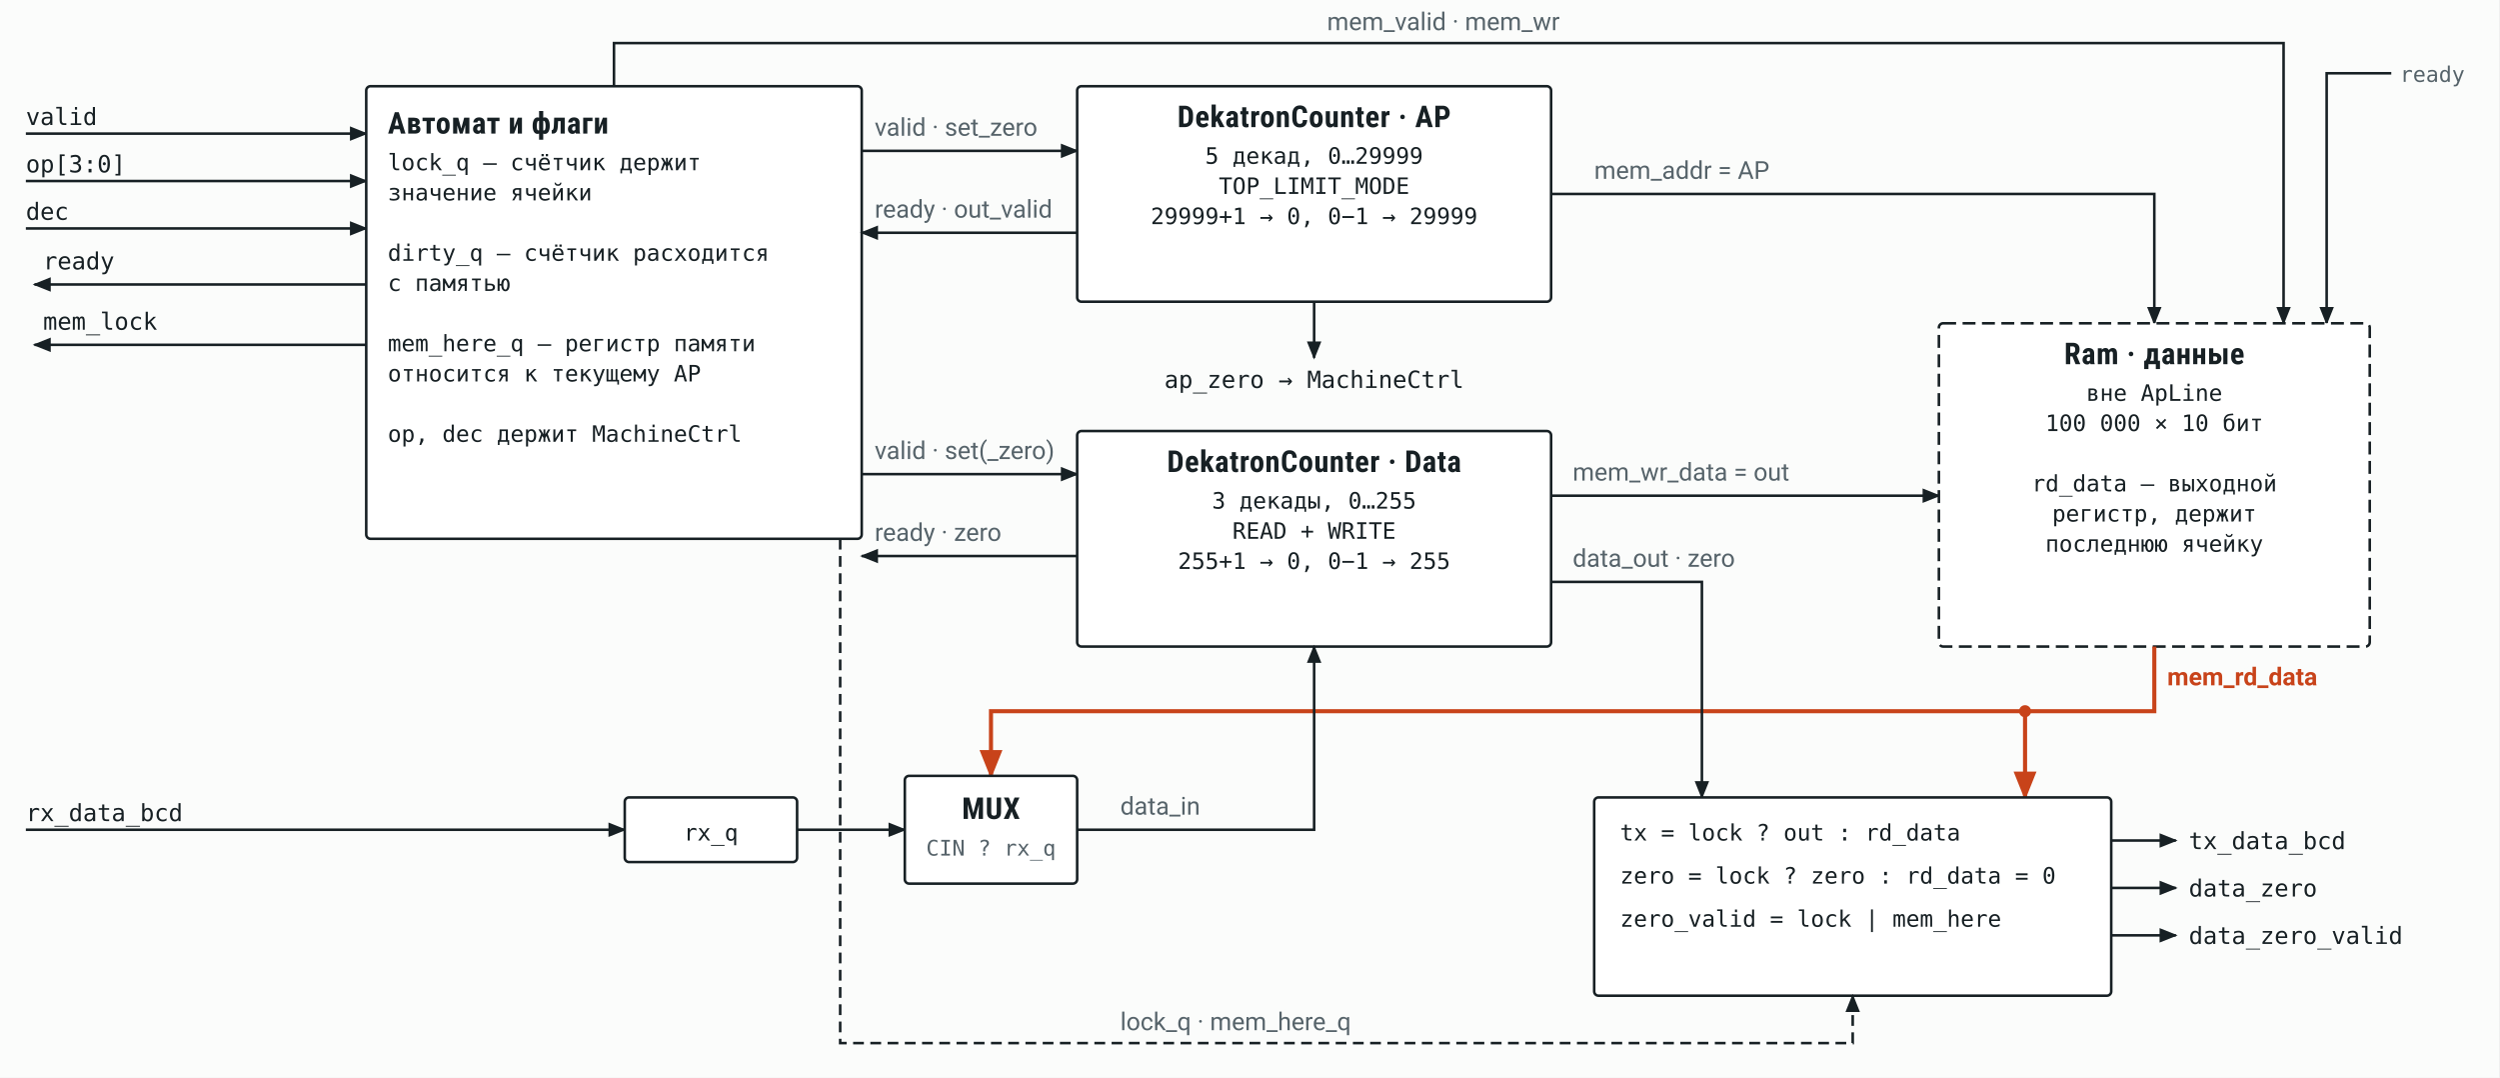
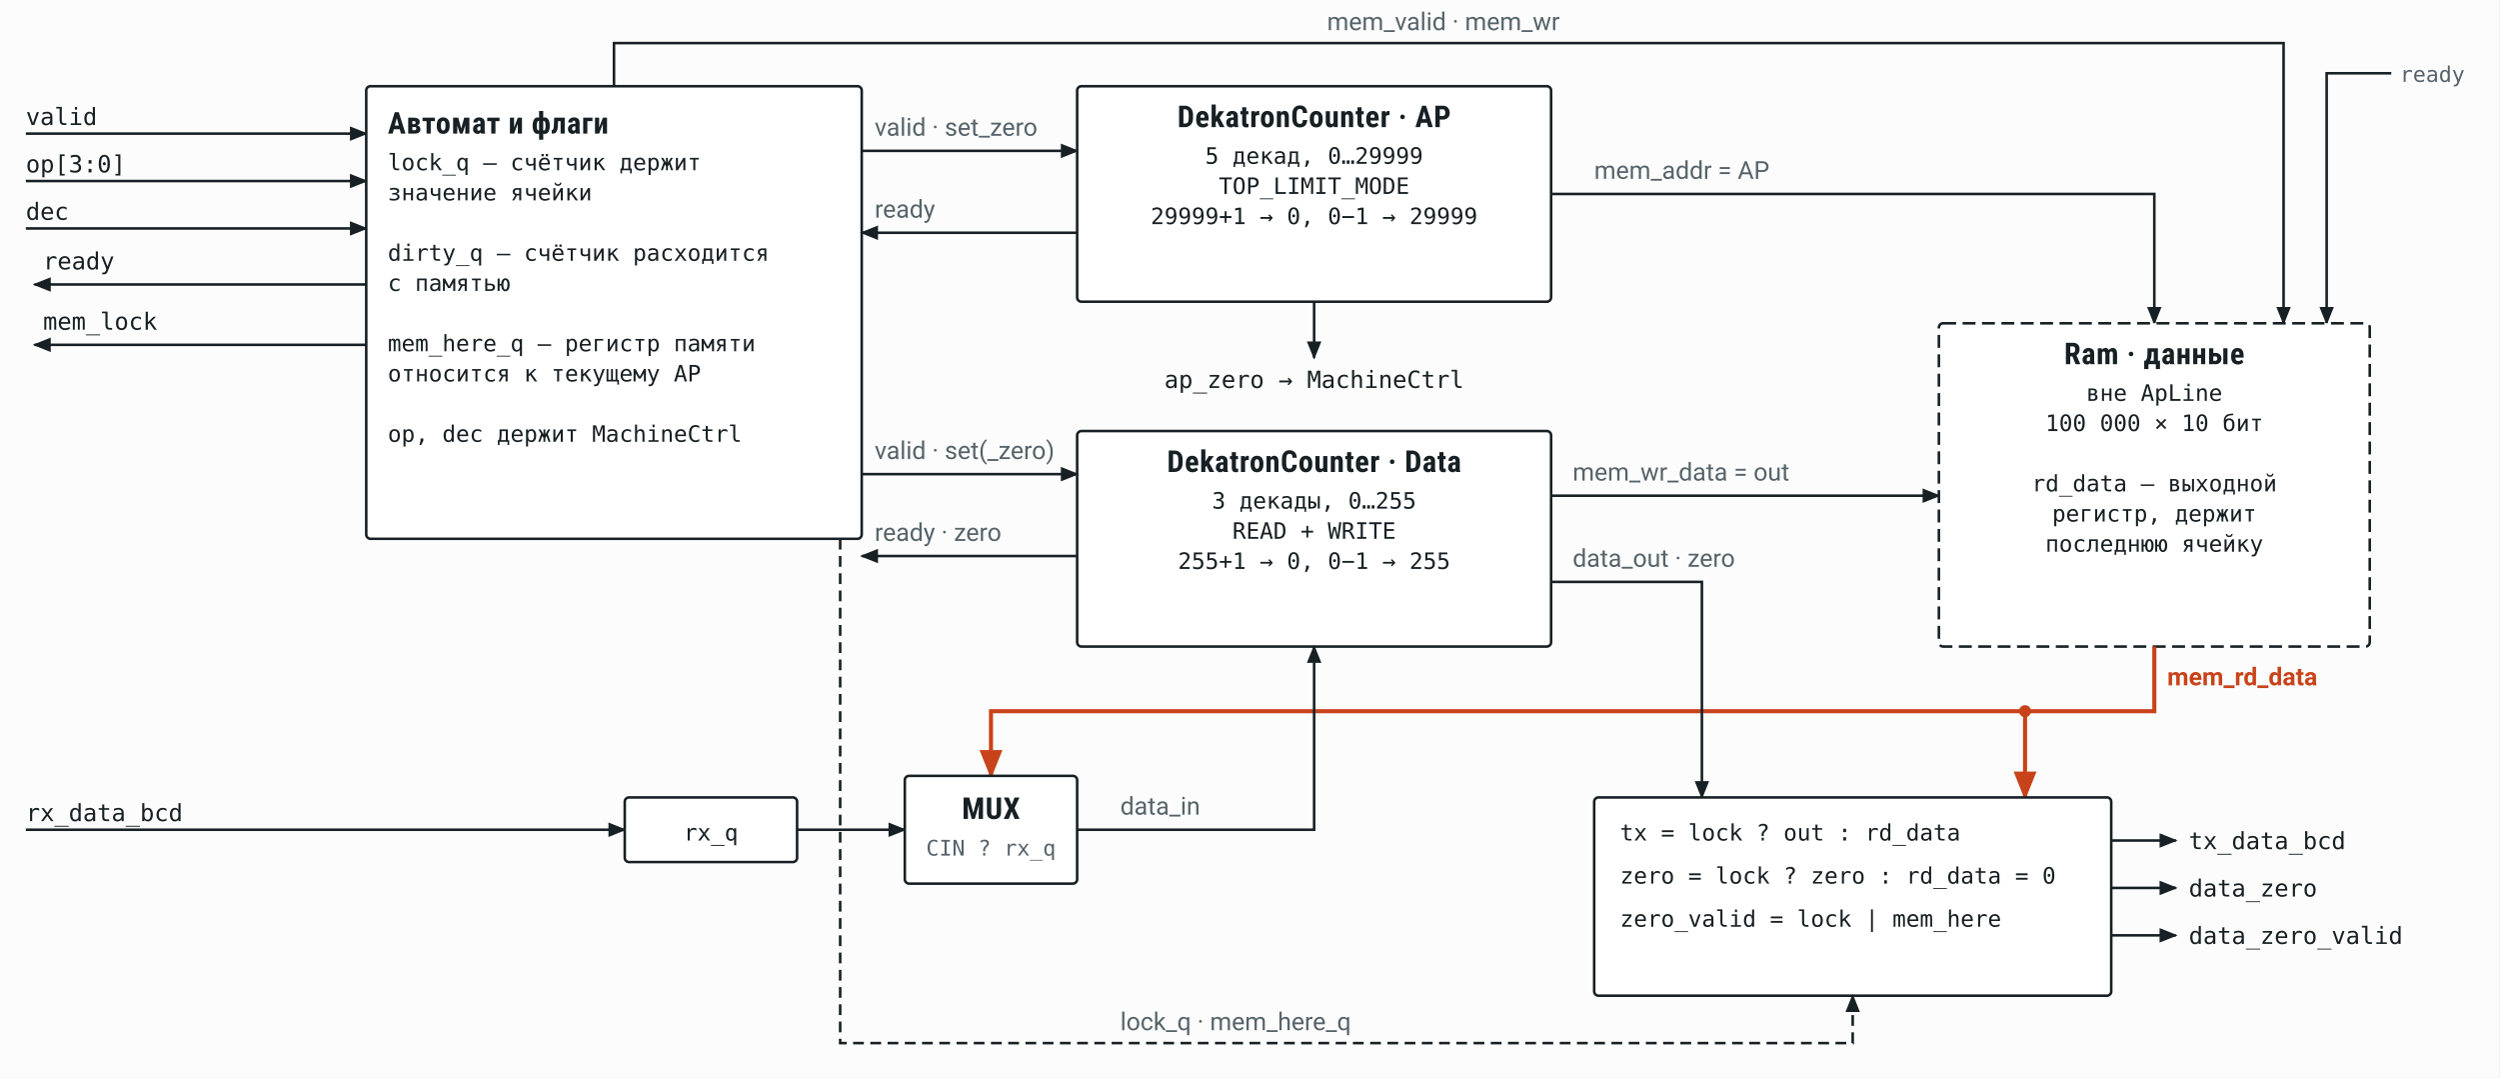
<svg xmlns="http://www.w3.org/2000/svg" viewBox="0 0 1160 500" width="1160" height="500" class="dg" role="img" aria-label="Линия данных: счётчик адреса и счётчик данных на декатронах, порт памяти данных с выходным регистром. Значение ячейки берётся из счётчика, если он захвачен, иначе прямо из выходного регистра памяти.">
  <style>
.dg { color: #172024; display: block; height: auto; color: #172024; }
.dg text { fill: currentColor; font-family: "PT Sans", "Segoe UI", Roboto, Helvetica, Arial, sans-serif; font-size: 11px; }
.dg .tt { font-family: "PT Sans Narrow", "Arial Narrow", "Roboto Condensed", Arial, sans-serif; font-weight: 700; font-size: 14px; letter-spacing: 0.02em; }
.dg .tm { font-family: "JetBrains Mono", "DejaVu Sans Mono", Consolas, "Liberation Mono", monospace; font-size: 10.5px; }
.dg .tl { fill: #56636a; font-size: 11.5px; }
.dg .tp { font-family: "JetBrains Mono", "DejaVu Sans Mono", Consolas, "Liberation Mono", monospace; font-size: 11px; }
.dg .tpi { font-family: "JetBrains Mono", "DejaVu Sans Mono", Consolas, "Liberation Mono", monospace; font-size: 10px; fill: #56636a; }
.dg .tn { fill: #56636a; font-size: 10.5px; }
.dg .tg { font-family: "JetBrains Mono", "DejaVu Sans Mono", Consolas, "Liberation Mono", monospace; font-size: 13px; font-weight: 700; }
.dg .ts { font-family: "JetBrains Mono", "DejaVu Sans Mono", Consolas, "Liberation Mono", monospace; font-size: 11.5px; font-weight: 600; }
.dg .tf { font-family: "PT Sans Narrow", "Arial Narrow", "Roboto Condensed", Arial, sans-serif; font-size: 13px; letter-spacing: 0.03em; fill: #56636a; }
.dg .tk { font-family: "PT Sans Narrow", "Arial Narrow", "Roboto Condensed", Arial, sans-serif; font-weight: 700; font-size: 14px; }
.dg .ti { font-family: "JetBrains Mono", "DejaVu Sans Mono", Consolas, "Liberation Mono", monospace; font-size: 8.5px; fill: #56636a; }
.dg .tnum { font-family: "JetBrains Mono", "DejaVu Sans Mono", Consolas, "Liberation Mono", monospace; font-size: 11px; font-weight: 700; fill: #c8431a; }
.dg .tacc { fill: #c8431a; font-weight: 700; font-size: 11.5px; }
.dg .blk { fill: #ffffff; stroke: currentColor; stroke-width: 1.2; }
.dg .blk-opt { fill: #ffffff; stroke: currentColor; stroke-width: 1.2; stroke-dasharray: 6 3; }
.dg .blk-acc { fill: rgba(200, 67, 26, 0.13); stroke: #c8431a; stroke-width: 1.6; }
.dg .frame { fill: none; stroke: #56636a; stroke-width: 1; stroke-dasharray: 2 4; }
.dg .w { fill: none; stroke: currentColor; stroke-width: 1.2; }
.dg .wd { fill: none; stroke: currentColor; stroke-width: 1.2; stroke-dasharray: 5 3; }
.dg .wacc { fill: none; stroke: #c8431a; stroke-width: 1.9; }
.dg .wbus { fill: none; stroke: currentColor; stroke-width: 3.2; }
.dg .wthin { fill: none; stroke: #56636a; stroke-width: 1; }
.dg .wv { fill: none; stroke: currentColor; stroke-width: 1.6; }
.dg .wvacc { fill: none; stroke: #c8431a; stroke-width: 2.1; }
.dg .grid { stroke: #c6cfcd; stroke-width: 1; }
.dg .ah { fill: currentColor; }
.dg .ahg { fill: #c8431a; }
.dg .ahw { fill: #a4126e; }
.dg .wwarn { fill: none; stroke: #a4126e; stroke-width: 1.8; stroke-dasharray: 6 3; }
.dg .twarn { fill: #a4126e; font-weight: 700; font-size: 11.5px; }
.dg .tl, .dg .tn, .dg .tacc, .dg .twarn { paint-order: stroke; stroke: #fbfcfb; stroke-width: 4px; stroke-linejoin: round; }
.dg .dot { fill: currentColor; }
.dg .dot-acc { fill: #c8431a; }
.dg .inv { fill: #ffffff; stroke: currentColor; stroke-width: 1.2; }
.dg .st { fill: #ffffff; stroke: currentColor; stroke-width: 1.3; }
.dg .st-acc { fill: rgba(200, 67, 26, 0.13); stroke: #c8431a; stroke-width: 1.9; }
.dg .st-dim { fill: #e3e9e8; stroke: #56636a; stroke-width: 1.1; stroke-dasharray: 4 3; }
.dg .anode { fill: #e3e9e8; stroke: #56636a; stroke-width: 1; }
.dg .kmain { fill: #ffffff; stroke: currentColor; stroke-width: 1.4; }
.dg .kga { fill: #ffffff; stroke: currentColor; stroke-width: 1.2; }
.dg .kgb { fill: #56636a; }
.dg .lit { fill: #c8431a; stroke: #c8431a; }
.dg .halo { fill: rgba(200, 67, 26, 0.13); }
.dg .tgt { fill: none; stroke: #c8431a; stroke-width: 1.3; stroke-dasharray: 3 3; }
.dg .seg { fill: #ffffff; stroke: currentColor; stroke-width: 1.1; }
.dg .seg-acc { fill: rgba(200, 67, 26, 0.13); stroke: #c8431a; stroke-width: 1.4; }
.dg .seg-off { fill: #e3e9e8; stroke: #56636a; stroke-width: 1; }
</style>
  <rect x="0" y="0" width="1160" height="500" fill="#fbfcfb" />
  <defs>
    <marker id="apl-a" viewBox="0 0 10 10" refX="9" refY="5" markerWidth="7" markerHeight="7" orient="auto-start-reverse">
      <path d="M0,1 L10,5 L0,9 z" fill="#172024" stroke="none" stroke-width="0" class="ah" />
    </marker>
    <marker id="apl-ag" viewBox="0 0 10 10" refX="9" refY="5" markerWidth="7" markerHeight="7" orient="auto-start-reverse">
      <path d="M0,1 L10,5 L0,9 z" fill="#c8431a" stroke="none" stroke-width="0" class="ahg" />
    </marker>
    <marker id="apl-aw" viewBox="0 0 10 10" refX="9" refY="5" markerWidth="7" markerHeight="7" orient="auto-start-reverse">
      <path d="M0,1 L10,5 L0,9 z" fill="#a4126e" stroke="none" stroke-width="0" class="ahw" />
    </marker>
  </defs>
  <g transform="translate(0,0)">
    <text x="12" y="58" fill="#172024" font-size="11" font-family="sans-serif" class="tp" text-anchor="start">valid</text>
    <polyline points="12,62 170,62" fill="none" stroke="#172024" stroke-width="1.2" class="w" marker-end="url(#apl-a)" />
    <text x="12" y="80" fill="#172024" font-size="11" font-family="sans-serif" class="tp" text-anchor="start">op[3:0]</text>
    <polyline points="12,84 170,84" fill="none" stroke="#172024" stroke-width="1.2" class="w" marker-end="url(#apl-a)" />
    <text x="12" y="102" fill="#172024" font-size="11" font-family="sans-serif" class="tp" text-anchor="start">dec</text>
    <polyline points="12,106 170,106" fill="none" stroke="#172024" stroke-width="1.2" class="w" marker-end="url(#apl-a)" />
    <polyline points="170,132 16,132" fill="none" stroke="#172024" stroke-width="1.2" class="w" marker-end="url(#apl-a)" />
    <text x="20" y="125" fill="#172024" font-size="11" font-family="sans-serif" class="tp" text-anchor="start">ready</text>
    <polyline points="170,160 16,160" fill="none" stroke="#172024" stroke-width="1.2" class="w" marker-end="url(#apl-a)" />
    <text x="20" y="153" fill="#172024" font-size="11" font-family="sans-serif" class="tp" text-anchor="start">mem_lock</text>
    <rect x="170" y="40" width="230" height="210" rx="2" fill="#ffffff" stroke="#172024" stroke-width="1.2" class="blk" />
    <text x="180" y="62" fill="#172024" font-size="14" font-family="sans-serif" class="tt" text-anchor="start">Автомат и флаги</text>
    <text x="180" y="79" fill="#172024" font-size="11" font-family="sans-serif" class="tm" text-anchor="start">lock_q — счётчик держит</text>
    <text x="180" y="93" fill="#172024" font-size="11" font-family="sans-serif" class="tm" text-anchor="start">значение ячейки</text>
    <text x="180" y="107" fill="#172024" font-size="11" font-family="sans-serif" class="tm" text-anchor="start" />
    <text x="180" y="121" fill="#172024" font-size="11" font-family="sans-serif" class="tm" text-anchor="start">dirty_q — счётчик расходится</text>
    <text x="180" y="135" fill="#172024" font-size="11" font-family="sans-serif" class="tm" text-anchor="start">с памятью</text>
    <text x="180" y="149" fill="#172024" font-size="11" font-family="sans-serif" class="tm" text-anchor="start" />
    <text x="180" y="163" fill="#172024" font-size="11" font-family="sans-serif" class="tm" text-anchor="start">mem_here_q — регистр памяти</text>
    <text x="180" y="177" fill="#172024" font-size="11" font-family="sans-serif" class="tm" text-anchor="start">относится к текущему AP</text>
    <text x="180" y="191" fill="#172024" font-size="11" font-family="sans-serif" class="tm" text-anchor="start" />
    <text x="180" y="205" fill="#172024" font-size="11" font-family="sans-serif" class="tm" text-anchor="start">op, dec держит MachineCtrl</text>
    <polyline points="400,70 500,70" fill="none" stroke="#172024" stroke-width="1.2" class="w" marker-end="url(#apl-a)" />
    <text x="406" y="63" fill="#56636a" font-size="11" font-family="sans-serif" class="tl" text-anchor="start">valid · set_zero</text>
    <polyline points="500,108 400,108" fill="none" stroke="#172024" stroke-width="1.2" class="w" marker-end="url(#apl-a)" />
-     <text x="406" y="101" fill="#56636a" font-size="11" font-family="sans-serif" class="tl" text-anchor="start">ready · out_valid</text>
+     <text x="406" y="101" fill="#56636a" font-size="11" font-family="sans-serif" class="tl" text-anchor="start">ready</text>
    <rect x="500" y="40" width="220" height="100" rx="2" fill="#ffffff" stroke="#172024" stroke-width="1.2" class="blk" />
    <text x="610" y="59" fill="#172024" font-size="14" font-family="sans-serif" class="tt" text-anchor="middle">DekatronCounter · AP</text>
    <text x="610" y="76" fill="#172024" font-size="11" font-family="sans-serif" class="tm" text-anchor="middle">5 декад, 0…29999</text>
    <text x="610" y="90" fill="#172024" font-size="11" font-family="sans-serif" class="tm" text-anchor="middle">TOP_LIMIT_MODE</text>
    <text x="610" y="104" fill="#172024" font-size="11" font-family="sans-serif" class="tm" text-anchor="middle">29999+1 → 0, 0−1 → 29999</text>
    <polyline points="610,140 610,166" fill="none" stroke="#172024" stroke-width="1.2" class="w" marker-end="url(#apl-a)" />
    <text x="610" y="180" fill="#172024" font-size="11" font-family="sans-serif" class="tp" text-anchor="middle">ap_zero → MachineCtrl</text>
    <polyline points="400,220 500,220" fill="none" stroke="#172024" stroke-width="1.2" class="w" marker-end="url(#apl-a)" />
    <text x="406" y="213" fill="#56636a" font-size="11" font-family="sans-serif" class="tl" text-anchor="start">valid · set(_zero)</text>
    <polyline points="500,258 400,258" fill="none" stroke="#172024" stroke-width="1.2" class="w" marker-end="url(#apl-a)" />
    <text x="406" y="251" fill="#56636a" font-size="11" font-family="sans-serif" class="tl" text-anchor="start">ready · zero</text>
    <rect x="500" y="200" width="220" height="100" rx="2" fill="#ffffff" stroke="#172024" stroke-width="1.2" class="blk" />
    <text x="610" y="219" fill="#172024" font-size="14" font-family="sans-serif" class="tt" text-anchor="middle">DekatronCounter · Data</text>
    <text x="610" y="236" fill="#172024" font-size="11" font-family="sans-serif" class="tm" text-anchor="middle">3 декады, 0…255</text>
    <text x="610" y="250" fill="#172024" font-size="11" font-family="sans-serif" class="tm" text-anchor="middle">READ + WRITE</text>
    <text x="610" y="264" fill="#172024" font-size="11" font-family="sans-serif" class="tm" text-anchor="middle">255+1 → 0, 0−1 → 255</text>
    <polyline points="720,90 1000,90 1000,150" fill="none" stroke="#172024" stroke-width="1.2" class="w" marker-end="url(#apl-a)" />
    <text x="740" y="83" fill="#56636a" font-size="11" font-family="sans-serif" class="tl" text-anchor="start">mem_addr = AP</text>
    <polyline points="285,40 285,20 1060,20 1060,150" fill="none" stroke="#172024" stroke-width="1.2" class="w" marker-end="url(#apl-a)" />
    <text x="670" y="14" fill="#56636a" font-size="11" font-family="sans-serif" class="tl" text-anchor="middle">mem_valid · mem_wr</text>
    <polyline points="1080,150 1080,34 1110,34" fill="none" stroke="#172024" stroke-width="1.2" class="w" marker-start="url(#apl-a)" />
    <text x="1114" y="38" fill="#56636a" font-size="10" font-family="sans-serif" class="tpi" text-anchor="start">ready</text>
    <polyline points="720,230 900,230" fill="none" stroke="#172024" stroke-width="1.2" class="w" marker-end="url(#apl-a)" />
    <text x="730" y="223" fill="#56636a" font-size="11" font-family="sans-serif" class="tl" text-anchor="start">mem_wr_data = out</text>
    <rect x="900" y="150" width="200" height="150" rx="2" fill="#ffffff" stroke="#172024" stroke-width="1.2" class="blk-opt" />
    <text x="1000" y="169" fill="#172024" font-size="14" font-family="sans-serif" class="tt" text-anchor="middle">Ram · данные</text>
    <text x="1000" y="186" fill="#172024" font-size="11" font-family="sans-serif" class="tm" text-anchor="middle">вне ApLine</text>
    <text x="1000" y="200" fill="#172024" font-size="11" font-family="sans-serif" class="tm" text-anchor="middle">100 000 × 10 бит</text>
    <text x="1000" y="214" fill="#172024" font-size="11" font-family="sans-serif" class="tm" text-anchor="middle" />
    <text x="1000" y="228" fill="#172024" font-size="11" font-family="sans-serif" class="tm" text-anchor="middle">rd_data — выходной</text>
    <text x="1000" y="242" fill="#172024" font-size="11" font-family="sans-serif" class="tm" text-anchor="middle">регистр, держит</text>
    <text x="1000" y="256" fill="#172024" font-size="11" font-family="sans-serif" class="tm" text-anchor="middle">последнюю ячейку</text>
    <polyline points="1000,300 1000,330 460,330 460,360" fill="none" stroke="#c8431a" stroke-width="1.9" class="wacc" marker-end="url(#apl-ag)" />
    <text x="1006" y="318" fill="#c8431a" font-size="11" font-family="sans-serif" class="tacc" text-anchor="start">mem_rd_data</text>
    <circle cx="940" cy="330" r="2.8" fill="#c8431a" stroke="none" stroke-width="0" class="dot-acc" />
    <polyline points="940,330 940,370" fill="none" stroke="#c8431a" stroke-width="1.9" class="wacc" marker-end="url(#apl-ag)" />
    <text x="12" y="381" fill="#172024" font-size="11" font-family="sans-serif" class="tp" text-anchor="start">rx_data_bcd</text>
    <polyline points="12,385 290,385" fill="none" stroke="#172024" stroke-width="1.2" class="w" marker-end="url(#apl-a)" />
    <rect x="290" y="370" width="80" height="30" rx="2" fill="#ffffff" stroke="#172024" stroke-width="1.2" class="blk" />
    <text x="330" y="390" fill="#172024" font-size="11" font-family="sans-serif" class="tm" text-anchor="middle">rx_q</text>
    <polyline points="370,385 420,385" fill="none" stroke="#172024" stroke-width="1.2" class="w" marker-end="url(#apl-a)" />
    <rect x="420" y="360" width="80" height="50" rx="2" fill="#ffffff" stroke="#172024" stroke-width="1.2" class="blk" />
    <text x="460" y="380" fill="#172024" font-size="14" font-family="sans-serif" class="tt" text-anchor="middle">MUX</text>
    <text x="460" y="397" fill="#56636a" font-size="10" font-family="sans-serif" class="tpi" text-anchor="middle">CIN ? rx_q</text>
    <polyline points="500,385 610,385 610,300" fill="none" stroke="#172024" stroke-width="1.2" class="w" marker-end="url(#apl-a)" />
    <text x="520" y="378" fill="#56636a" font-size="11" font-family="sans-serif" class="tl" text-anchor="start">data_in</text>
    <polyline points="720,270 790,270 790,370" fill="none" stroke="#172024" stroke-width="1.2" class="w" marker-end="url(#apl-a)" />
    <text x="730" y="263" fill="#56636a" font-size="11" font-family="sans-serif" class="tl" text-anchor="start">data_out · zero</text>
    <rect x="740" y="370" width="240" height="92" rx="2" fill="#ffffff" stroke="#172024" stroke-width="1.2" class="blk" />
    <text x="752" y="390" fill="#172024" font-size="11" font-family="sans-serif" class="tm" text-anchor="start">tx  = lock ? out  : rd_data</text>
    <text x="752" y="410" fill="#172024" font-size="11" font-family="sans-serif" class="tm" text-anchor="start">zero = lock ? zero : rd_data = 0</text>
    <text x="752" y="430" fill="#172024" font-size="11" font-family="sans-serif" class="tm" text-anchor="start">zero_valid = lock | mem_here</text>
    <polyline points="390,250 390,484 860,484 860,462" fill="none" stroke="#172024" stroke-width="1.2" stroke-dasharray="5 3" class="wd" marker-end="url(#apl-a)" />
    <text x="520" y="478" fill="#56636a" font-size="11" font-family="sans-serif" class="tl" text-anchor="start">lock_q · mem_here_q</text>
    <polyline points="980,390 1010,390" fill="none" stroke="#172024" stroke-width="1.2" class="w" marker-end="url(#apl-a)" />
    <text x="1016" y="394" fill="#172024" font-size="11" font-family="sans-serif" class="tp" text-anchor="start">tx_data_bcd</text>
    <polyline points="980,412 1010,412" fill="none" stroke="#172024" stroke-width="1.2" class="w" marker-end="url(#apl-a)" />
    <text x="1016" y="416" fill="#172024" font-size="11" font-family="sans-serif" class="tp" text-anchor="start">data_zero</text>
    <polyline points="980,434 1010,434" fill="none" stroke="#172024" stroke-width="1.2" class="w" marker-end="url(#apl-a)" />
    <text x="1016" y="438" fill="#172024" font-size="11" font-family="sans-serif" class="tp" text-anchor="start">data_zero_valid</text>
  </g>
</svg>
